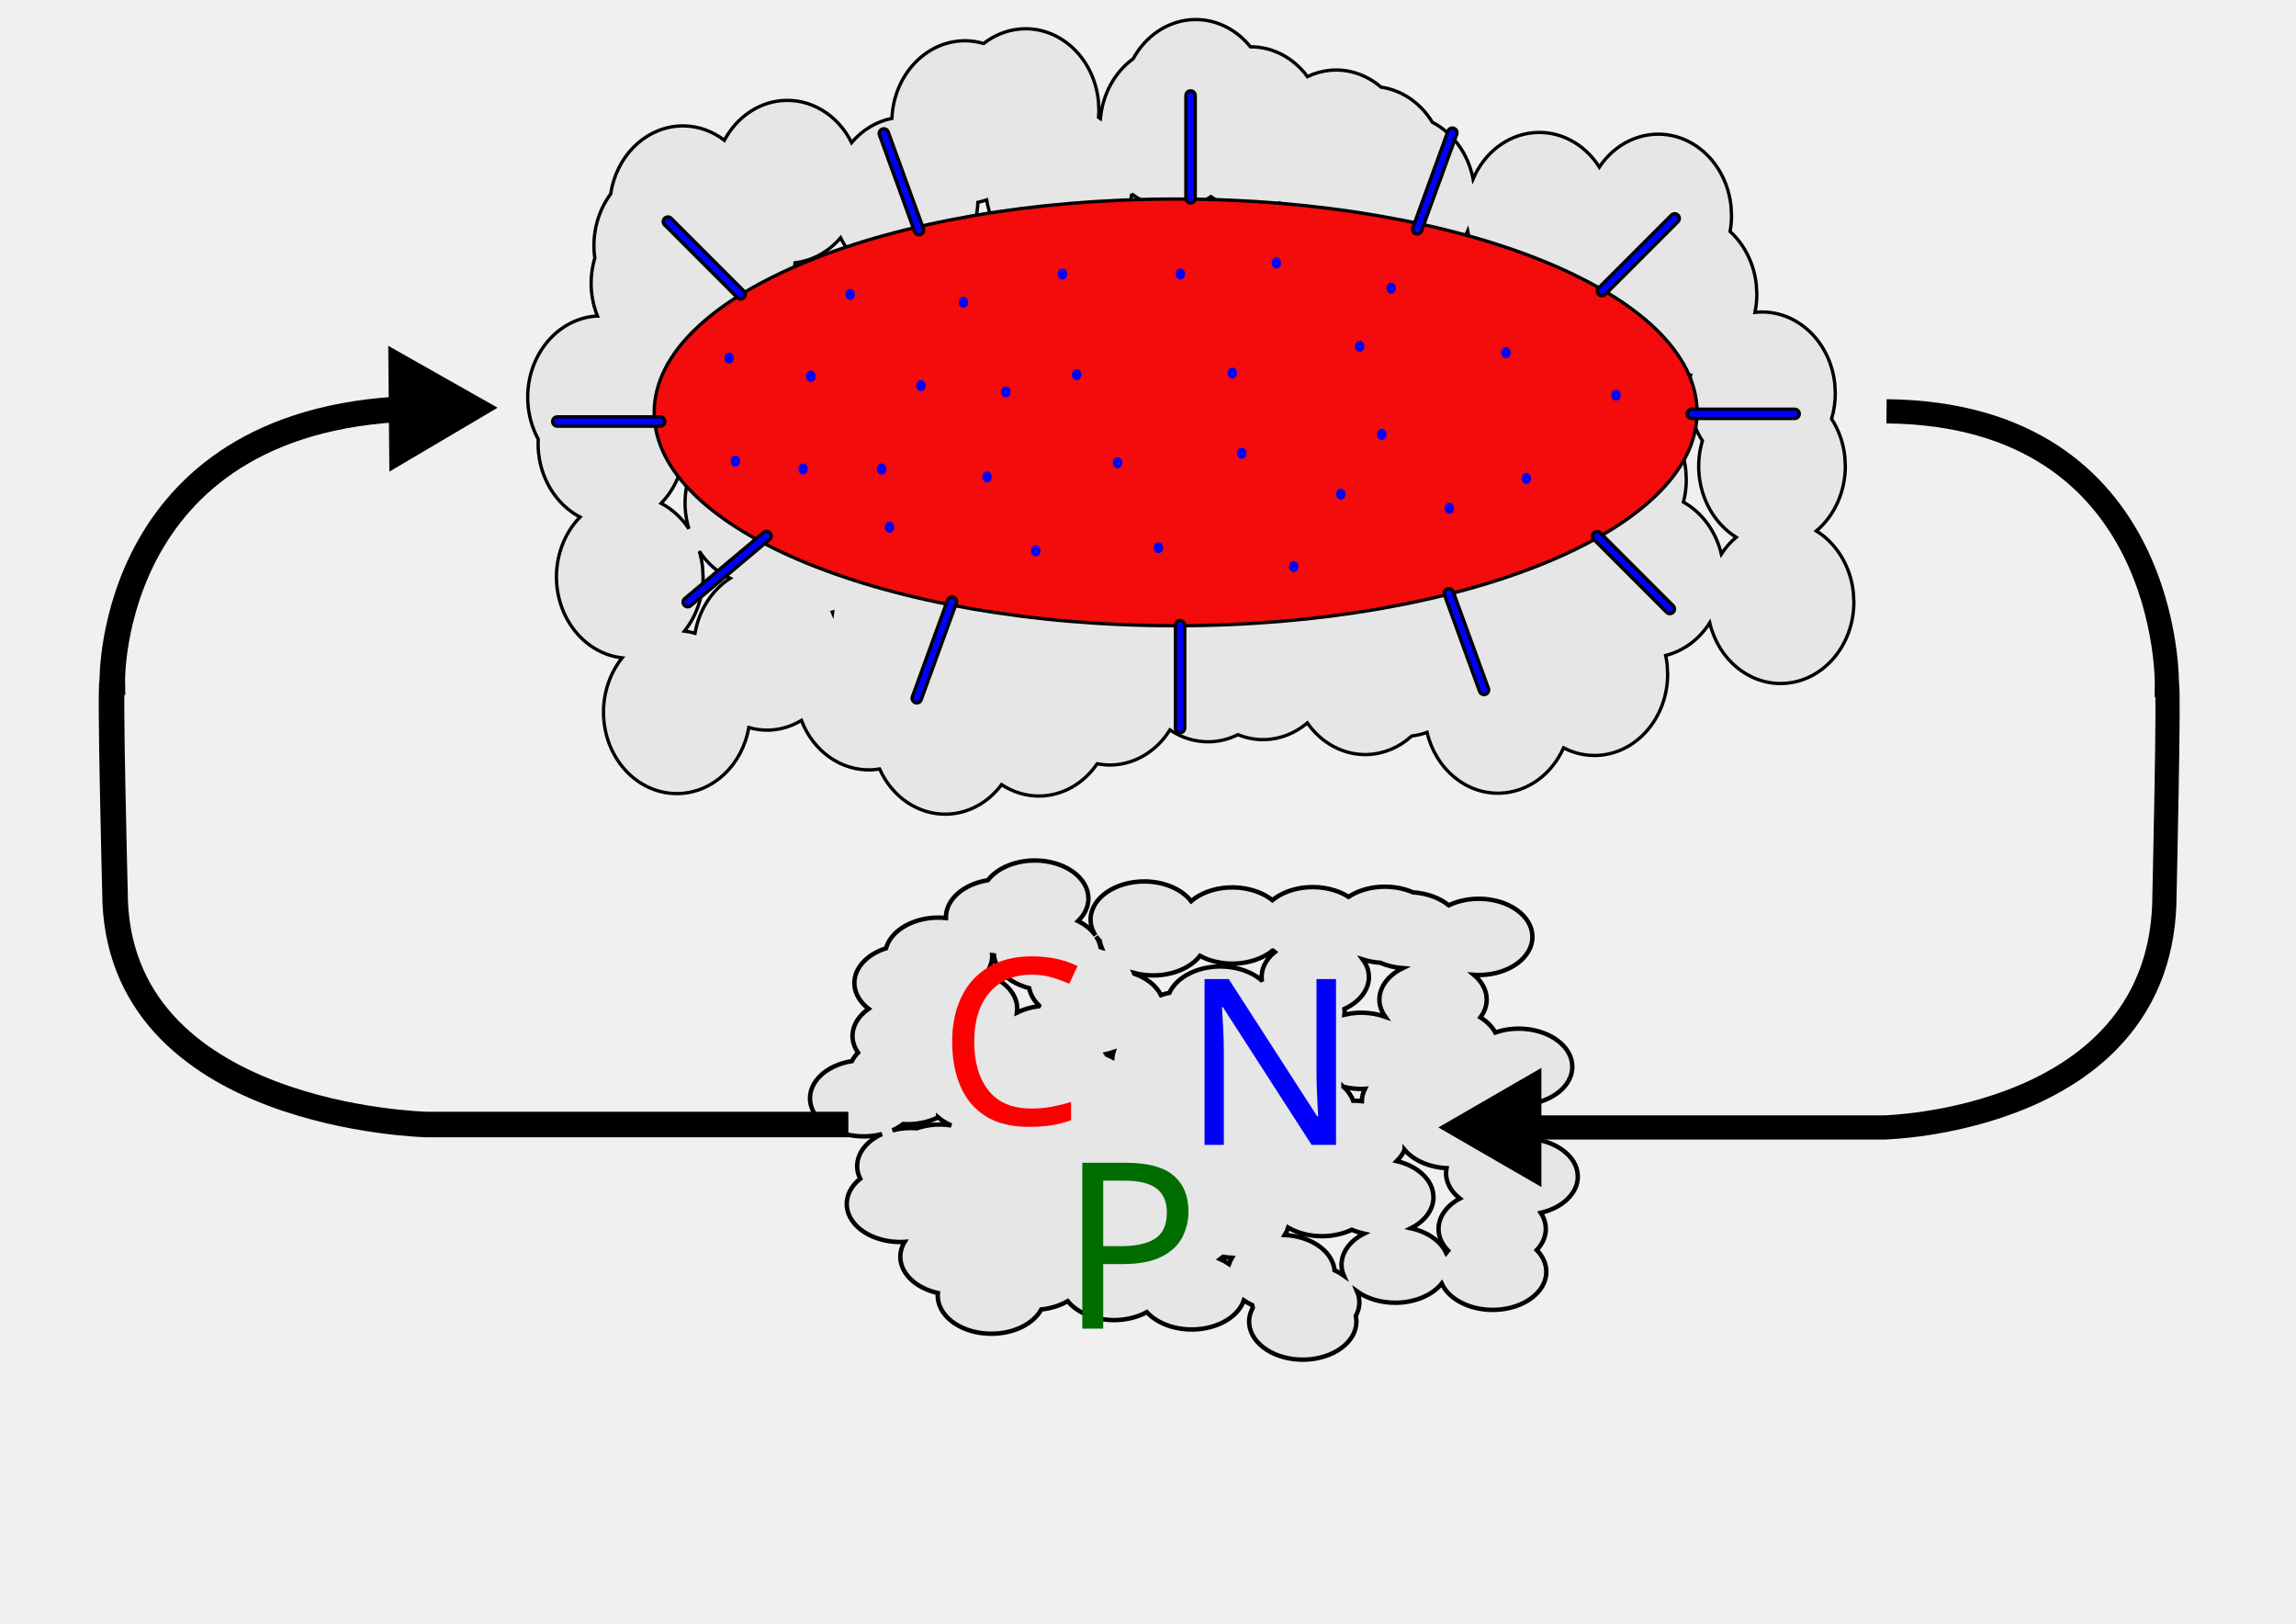
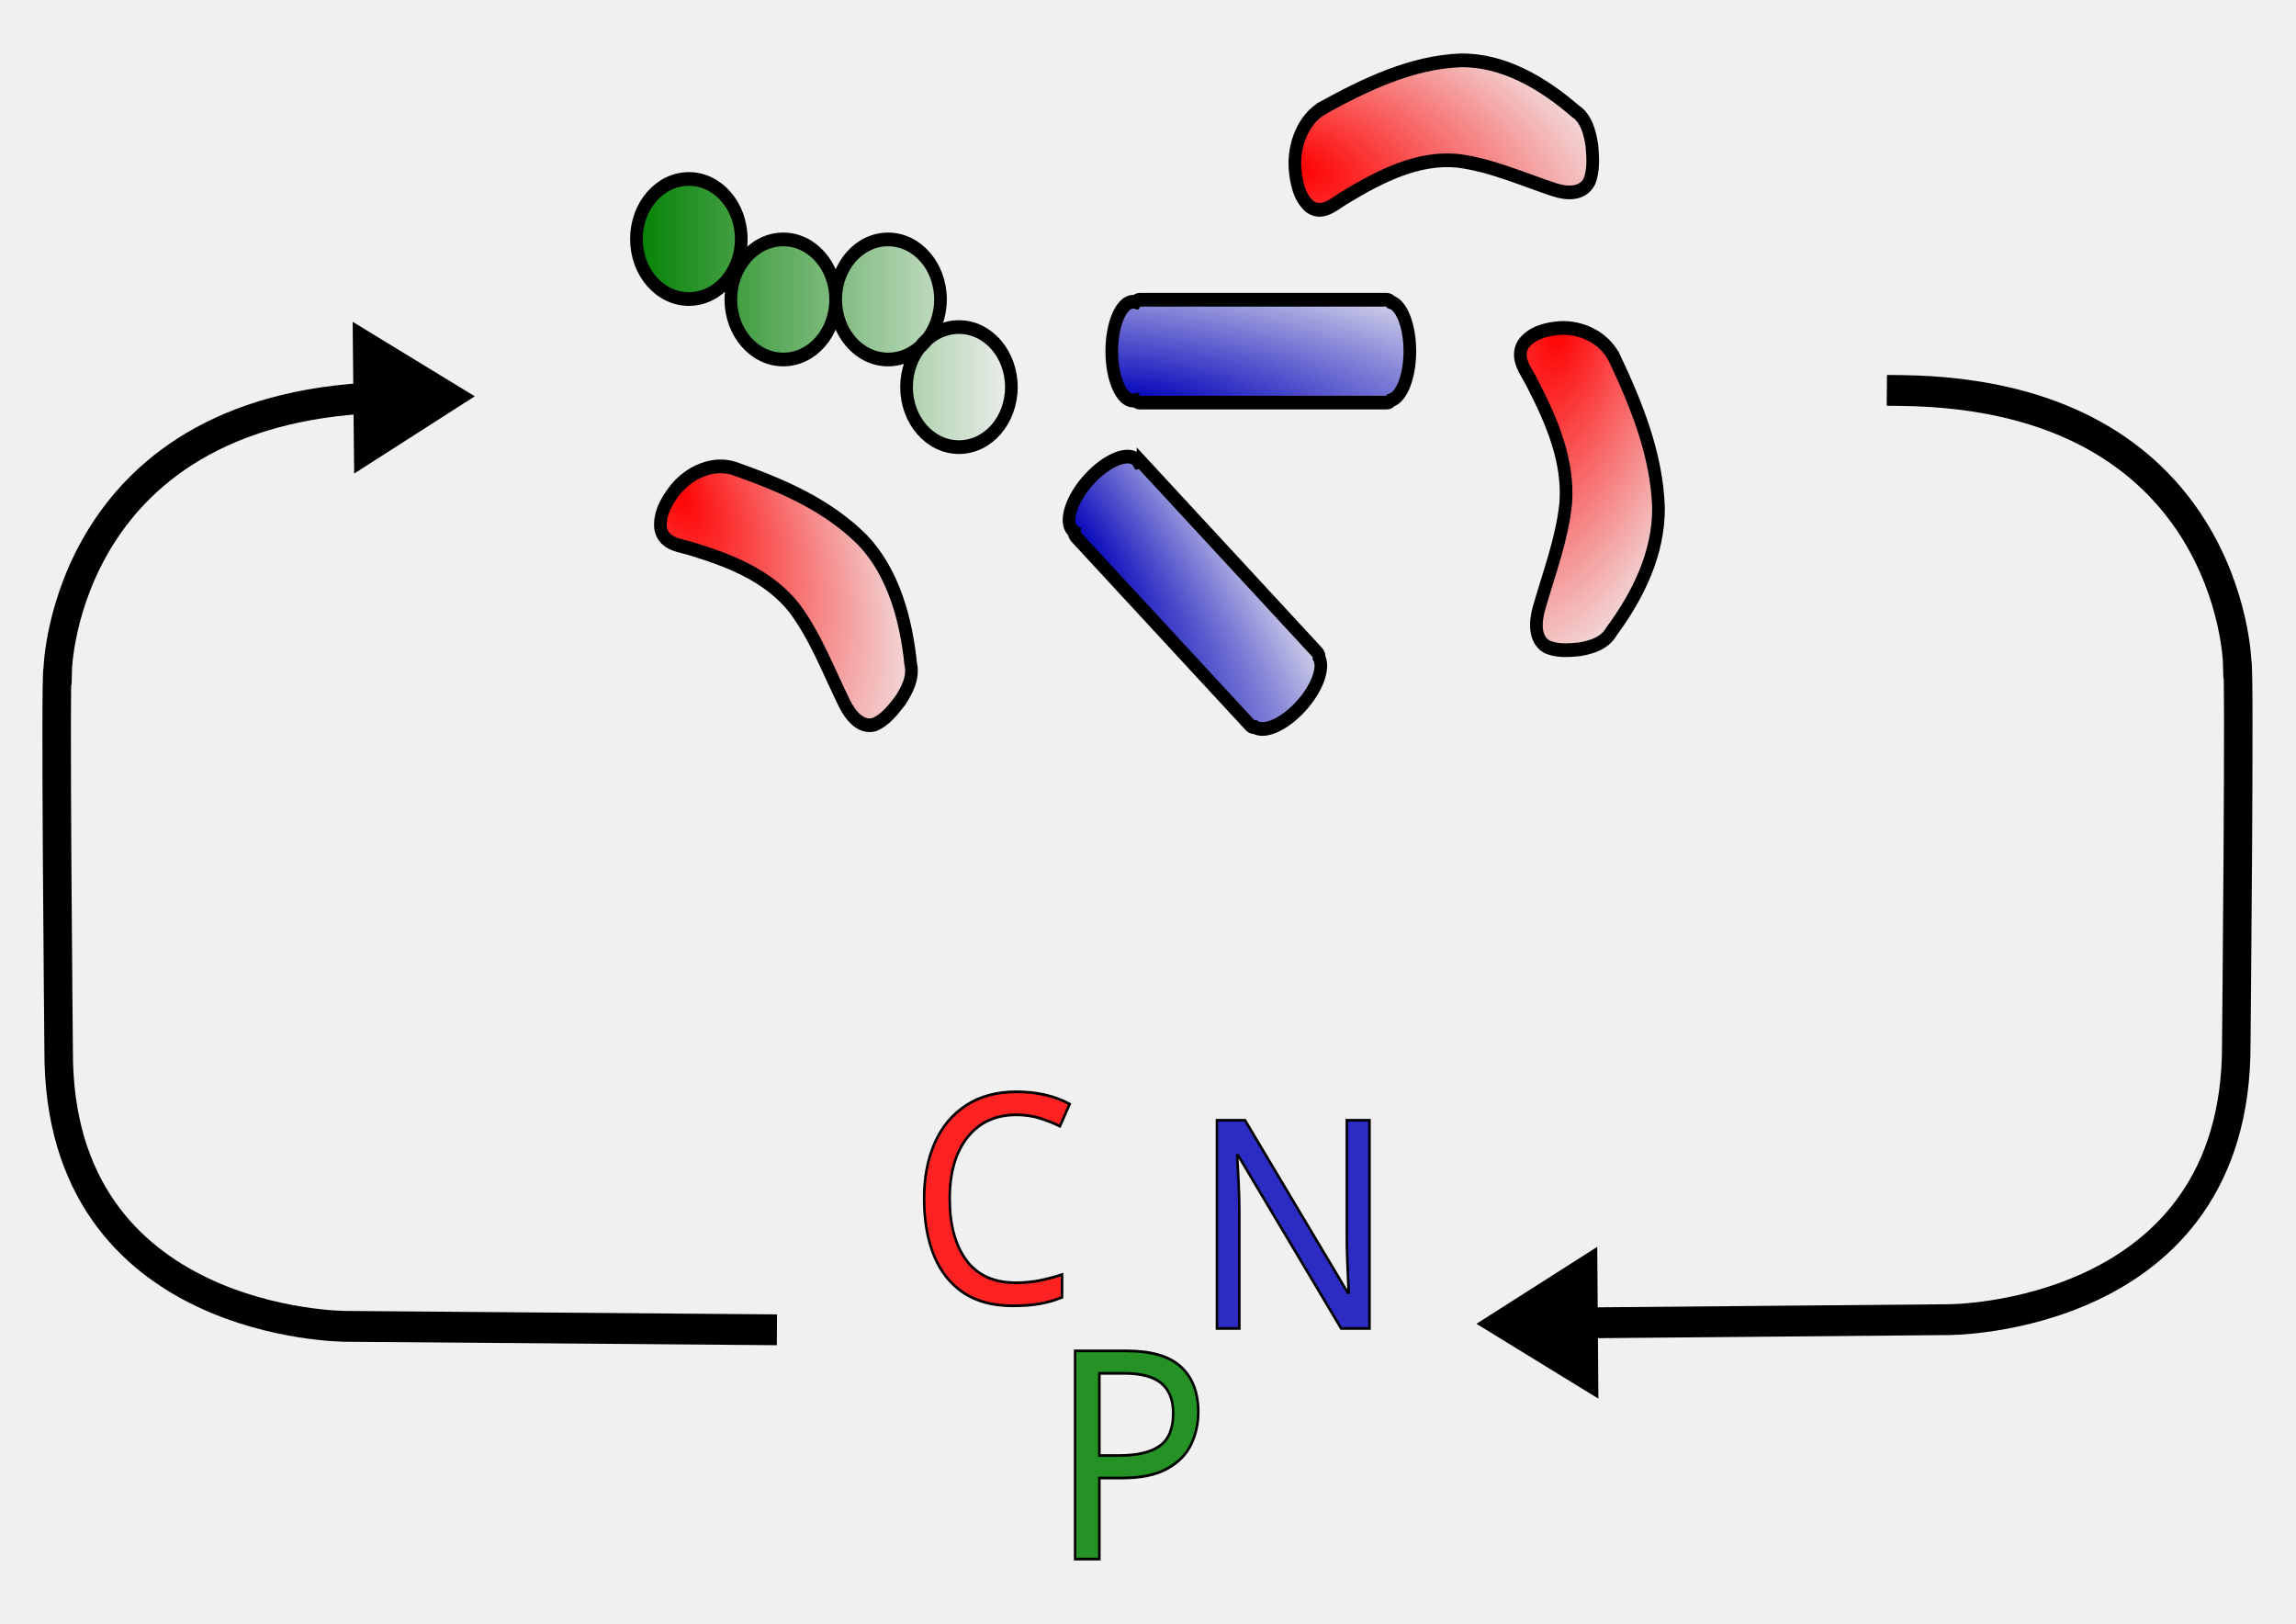
- <svg xmlns="http://www.w3.org/2000/svg" xmlns:ns1="http://www.openswatchbook.org/uri/2009/osb" width="297mm" height="210mm" viewBox="0 0 1052.362 744.094" id="svg2" version="1.1">
+ <svg xmlns="http://www.w3.org/2000/svg" xmlns:ns1="http://www.openswatchbook.org/uri/2009/osb" xmlns:xlink="http://www.w3.org/1999/xlink" width="297mm" height="210mm" viewBox="0 0 1052.362 744.094" id="svg2" version="1.1">
  <defs id="defs4">
+     <marker orient="auto" refY="0.0" refX="0.0" id="TriangleOutL" style="overflow:visible">
+       <path id="path6125" d="M 5.77,0.0 L -2.88,5.0 L -2.88,-5.0 L 5.77,0.0 z " style="fill-rule:evenodd;stroke:#000000;stroke-width:1pt;stroke-opacity:1;fill:#000000;fill-opacity:1" transform="scale(0.8)" />
+     </marker>
+     <linearGradient id="linearGradient4361">
+       <stop style="stop-color:#ff0000;stop-opacity:1;" offset="0" id="stop4363" />
+       <stop style="stop-color:#ff0000;stop-opacity:0;" offset="1" id="stop4365" />
+     </linearGradient>
+     <linearGradient id="linearGradient4318">
+       <stop style="stop-color:#008000;stop-opacity:1;" offset="0" id="stop4320" />
+       <stop style="stop-color:#008000;stop-opacity:0;" offset="1" id="stop4322" />
+     </linearGradient>
+     <linearGradient id="linearGradient4307">
+       <stop style="stop-color:#0000ba;stop-opacity:1;" offset="0" id="stop4295" />
+       <stop style="stop-color:#0000ba;stop-opacity:0;" offset="1" id="stop4297" />
+     </linearGradient>
    <marker orient="auto" refY="0" refX="0" id="TriangleOutM" style="overflow:visible">
      <path id="path6071" d="m 5.77,0 -8.65,5 0,-10 8.65,5 z" style="fill:#000000;fill-opacity:1;fill-rule:evenodd;stroke:#000000;stroke-width:1pt;stroke-opacity:1" transform="scale(0.4,0.4)" />
    </marker>
    <marker orient="auto" refY="0" refX="0" id="TriangleInM" style="overflow:visible">
      <path id="path6062" d="m 5.77,0 -8.65,5 0,-10 8.65,5 z" style="fill:#000000;fill-opacity:1;fill-rule:evenodd;stroke:#000000;stroke-width:1pt;stroke-opacity:1" transform="scale(-0.4,-0.4)" />
    </marker>
    <linearGradient id="linearGradient5678" ns1:paint="solid">
      <stop style="stop-color:#6562c0;stop-opacity:1;" offset="0" id="stop5680" />
    </linearGradient>
+     <radialGradient xlink:href="#linearGradient4307" id="radialGradient4299" cx="555.174" cy="221.989" fx="555.174" fy="221.989" r="61.377" gradientTransform="matrix(3.845761,0.4746903,-0.1254512,1.016359,-1552.043,-302.5526)" gradientUnits="userSpaceOnUse" />
+     <linearGradient xlink:href="#linearGradient4318" id="linearGradient4324" x1="276.865" y1="445.925" x2="429.979" y2="445.925" gradientUnits="userSpaceOnUse" gradientTransform="translate(76.92308,16.23932)" />
+     <radialGradient xlink:href="#linearGradient4361" id="radialGradient4367" cx="629.543" cy="595.748" fx="629.543" fy="595.748" r="61.352" gradientTransform="matrix(-0.5922271,2.373619,-1.249115,-0.3116591,1837.711,-840.9695)" gradientUnits="userSpaceOnUse" />
+     <radialGradient xlink:href="#linearGradient4361" id="radialGradient4367-1" cx="629.543" cy="595.748" fx="629.543" fy="595.748" r="61.352" gradientTransform="matrix(1.259634,2.09717,-1.103634,0.6628814,236.1359,-1188.478)" gradientUnits="userSpaceOnUse" />
+     <radialGradient xlink:href="#linearGradient4361" id="radialGradient4367-2" cx="629.543" cy="595.748" fx="629.543" fy="595.748" r="61.352" gradientTransform="matrix(2.373619,0.5922271,-0.3116591,1.249115,-692.1849,-707.7802)" gradientUnits="userSpaceOnUse" />
+     <radialGradient xlink:href="#linearGradient4307" id="radialGradient4299-3" cx="555.174" cy="221.989" fx="555.174" fy="221.989" r="61.377" gradientTransform="matrix(2.383707,3.055021,-0.8073817,0.6299669,-614.2775,-1292.083)" gradientUnits="userSpaceOnUse" />
+     <marker orient="auto" refY="0" refX="0" id="TriangleInM-4" style="overflow:visible">
+       <path id="path6062-1" d="m 5.77,0 -8.65,5 0,-10 8.65,5 z" style="fill:#000000;fill-opacity:1;fill-rule:evenodd;stroke:#000000;stroke-width:1pt;stroke-opacity:1" transform="scale(-0.4,-0.4)" />
+     </marker>
  </defs>
  <g id="layer1" transform="translate(0,-308.2677)">
    <rect style="opacity:0;fill:#ffffff;fill-opacity:1;fill-rule:nonzero;stroke:#000000;stroke-width:1;stroke-linecap:round;stroke-linejoin:miter;stroke-miterlimit:4;stroke-dasharray:none;stroke-opacity:1" id="rect5081" width="716.739" height="631.918" x="11.309" y="14.716" ry="1.408" />
-     <path style="fill:#e6e6e6;fill-opacity:1;fill-rule:nonzero;stroke:#000000;stroke-width:2.031;stroke-linecap:round;stroke-linejoin:miter;stroke-miterlimit:4;stroke-dasharray:none;stroke-opacity:1" d="m 474.588,702.597 a 24.591,17.472 0 0 0 -2.455,0.069 24.591,17.472 0 0 0 -19.36,8.981 24.591,17.472 0 0 0 -19.223,17.301 24.591,17.472 0 0 0 -5.518,-0.113 24.591,17.472 0 0 0 -21.935,14.006 24.591,17.472 0 0 0 -14.458,16.934 24.591,17.472 0 0 0 6.482,10.8 24.591,17.472 0 0 0 -7.333,13.482 24.591,17.472 0 0 0 2.466,6.622 24.591,17.472 0 0 0 -2.79,3.863 24.591,17.472 0 0 0 -19.168,18.047 24.591,17.472 0 0 0 25.268,16.442 24.591,17.472 0 0 0 7.684,-1.061 24.591,17.472 0 0 0 -11.332,15.732 24.591,17.472 0 0 0 1.358,4.727 24.591,17.472 0 0 0 -6.142,12.575 24.591,17.472 0 0 0 25.268,16.442 24.591,17.472 0 0 0 1.229,-0.073 24.591,17.472 0 0 0 -1.932,7.828 24.591,17.472 0 0 0 17.186,15.627 24.591,17.472 0 0 0 -0.043,2.202 24.591,17.472 0 0 0 25.268,16.442 24.591,17.472 0 0 0 22.169,-11.127 24.591,17.472 0 0 0 12.097,-3.811 24.591,17.472 0 0 0 21.955,8.687 24.591,17.472 0 0 0 14.302,-3.654 24.591,17.472 0 0 0 21.326,7.961 24.591,17.472 0 0 0 23.145,-13.345 24.591,17.472 0 0 0 3.856,2.182 24.591,17.472 0 0 0 0.23,1.295 24.591,17.472 0 0 0 -1.623,7.255 24.591,17.472 0 0 0 25.268,16.442 24.591,17.472 0 0 0 23.871,-17.466 l -0.168,-2.041 a 24.591,17.472 0 0 0 -0.125,-0.52 24.591,17.472 0 0 0 1.659,-6.247 l -0.168,-2.041 a 24.591,17.472 0 0 0 -0.882,-2.944 24.591,17.472 0 0 0 18.173,5.178 24.591,17.472 0 0 0 20.612,-8.796 24.591,17.472 0 0 0 24.074,12.066 24.591,17.472 0 0 0 23.871,-17.466 l -0.168,-2.041 a 24.591,17.472 0 0 0 -4.218,-7.904 24.591,17.472 0 0 0 4.16,-9.707 l -0.168,-2.041 a 24.591,17.472 0 0 0 -2.15,-5.323 24.591,17.472 0 0 0 16.979,-16.591 l -0.168,-2.041 a 24.591,17.472 0 0 0 -25.248,-15.402 24.591,17.472 0 0 0 -8.585,-1.585 24.591,17.472 0 0 0 0.234,-2.266 l -0.168,-2.041 a 24.591,17.472 0 0 0 -4.839,-8.513 24.591,17.472 0 0 0 2.053,-2.412 24.591,17.472 0 0 0 10.333,1.387 24.591,17.472 0 0 0 23.871,-17.462 l -0.168,-2.041 a 24.591,17.472 0 0 0 -24.124,-15.43 24.591,17.472 0 0 0 -2.455,0.065 24.591,17.472 0 0 0 -8.546,1.698 24.591,17.472 0 0 0 -6.837,-6.912 24.591,17.472 0 0 0 2.888,-8.171 l -0.168,-2.045 a 24.591,17.472 0 0 0 -5.74,-9.304 24.591,17.472 0 0 0 2.997,0.081 24.591,17.472 0 0 0 23.871,-17.462 l -0.168,-2.041 a 24.591,17.472 0 0 0 -26.579,-15.365 24.591,17.472 0 0 0 -11.598,2.936 24.591,17.472 0 0 0 -16.413,-5.94 24.591,17.472 0 0 0 -15.001,-2.533 24.591,17.472 0 0 0 -14.525,4.581 24.591,17.472 0 0 0 -18.552,-4.4 24.591,17.472 0 0 0 -16.367,5.932 24.591,17.472 0 0 0 -20.511,-5.791 24.591,17.472 0 0 0 -16.718,6.239 24.591,17.472 0 0 0 -21.209,-9.026 24.591,17.472 0 0 0 -2.459,0.065 24.591,17.472 0 0 0 -22.392,18.426 24.591,17.472 0 0 0 2.205,6.235 24.591,17.472 0 0 0 -7.98,-6.582 24.591,17.472 0 0 0 4.761,-10.288 l -0.168,-2.041 a 24.591,17.472 0 0 0 -24.124,-15.43 z m 27.816,34.828 a 24.591,17.472 0 0 0 1.682,2.016 24.591,17.472 0 0 0 0.816,3.049 24.591,17.472 0 0 0 -0.472,-0.137 24.591,17.472 0 0 0 -2.025,-4.928 z m 80.955,6.441 a 24.591,17.472 0 0 0 0.913,0.698 24.591,17.472 0 0 0 -5.975,12.441 24.591,17.472 0 0 0 0.031,0.29 24.591,17.472 0 0 0 -0.211,0.097 24.591,17.472 0 0 0 -20.913,-6.15 24.591,17.472 0 0 0 -21.202,11.998 24.591,17.472 0 0 0 -3.863,1.057 24.591,17.472 0 0 0 -12.273,-9.832 24.591,17.472 0 0 0 -0.156,-0.359 24.591,17.472 0 0 0 9.576,1.166 24.591,17.472 0 0 0 20.722,-8.949 24.591,17.472 0 0 0 15.539,3.545 24.591,17.472 0 0 0 17.81,-6.001 z m -128.602,2.105 a 24.591,17.472 0 0 0 0.8,0.085 24.591,17.472 0 0 0 16.164,15.051 24.591,17.472 0 0 0 4.542,7.969 24.591,17.472 0 0 0 -0.133,0.311 24.591,17.472 0 0 0 -9.99,2.912 24.591,17.472 0 0 0 0.121,-1.678 l -0.168,-2.041 a 24.591,17.472 0 0 0 -14.384,-13.889 24.591,17.472 0 0 0 3.071,-8.449 l -0.023,-0.27 z m 169.897,2.004 a 24.591,17.472 0 0 0 7.945,1.48 24.591,17.472 0 0 0 10.318,2.5 24.591,17.472 0 0 0 -10.63,15.414 24.591,17.472 0 0 0 2.615,6.836 24.591,17.472 0 0 0 -10.689,-1.847 24.591,17.472 0 0 0 -2.458,0.069 24.591,17.472 0 0 0 -5.526,0.831 24.591,17.472 0 0 0 0.094,-1.343 l -0.105,-1.295 a 24.591,17.472 0 0 0 11.219,-14.635 l -0.168,-2.045 a 24.591,17.472 0 0 0 -2.615,-5.965 z m -114.308,42.39 a 24.591,17.472 0 0 0 -0.511,2.456 24.591,17.472 0 0 0 -2.513,-1.17 24.591,17.472 0 0 0 -0.25,-0.359 24.591,17.472 0 0 0 3.274,-0.928 z m 105.438,15.934 a 24.591,17.472 0 0 0 8.847,0.996 24.591,17.472 0 0 0 0.995,-0.057 24.591,17.472 0 0 0 -1.436,5.658 24.591,17.472 0 0 0 -3.973,-0.226 24.591,17.472 0 0 0 -4.433,-6.372 z m -185.799,14.022 a 24.591,17.472 0 0 0 6.029,3.694 24.591,17.472 0 0 0 -4.917,-0.423 24.591,17.472 0 0 0 -2.458,0.069 24.591,17.472 0 0 0 -8.417,1.658 24.591,17.472 0 0 0 -0.008,0 24.591,17.472 0 0 0 -4.901,-0.044 24.591,17.472 0 0 0 -6.252,1.004 24.591,17.472 0 0 0 4.894,-2.888 24.591,17.472 0 0 0 2.739,0.061 24.591,17.472 0 0 0 13.291,-3.13 z m 213.803,14.869 a 24.591,17.472 0 0 0 19.215,8.413 24.591,17.472 0 0 0 -0.191,3.267 24.591,17.472 0 0 0 6.287,10.651 24.591,17.472 0 0 0 -9.713,14.934 24.591,17.472 0 0 0 4.339,8.925 24.591,17.472 0 0 0 -0.89,1.053 24.591,17.472 0 0 0 -16.152,-11.288 24.591,17.472 0 0 0 10.341,-14.216 l -0.168,-2.041 a 24.591,17.472 0 0 0 -16.667,-14.526 24.591,17.472 0 0 0 3.598,-5.17 z m -53.361,35.651 a 24.591,17.472 0 0 0 16.249,3.932 24.591,17.472 0 0 0 12.929,-2.956 24.591,17.472 0 0 0 5.596,1.791 24.591,17.472 0 0 0 -10.275,15.228 24.591,17.472 0 0 0 1.011,3.964 24.591,17.472 0 0 0 -4.285,-2.448 l -0.062,-0.746 a 24.591,17.472 0 0 0 -22.688,-15.373 24.591,17.472 0 0 0 1.526,-3.392 z m -29.759,13.381 a 24.591,17.472 0 0 0 3.98,0.456 24.591,17.472 0 0 0 -1.331,2.847 24.591,17.472 0 0 0 -4.035,-2.246 24.591,17.472 0 0 0 1.385,-1.057 z" id="path4391" />
-     <path style="fill:#e6e6e6;fill-opacity:1;fill-rule:nonzero;stroke:#000000;stroke-width:1.521;stroke-linecap:round;stroke-linejoin:miter;stroke-miterlimit:4;stroke-dasharray:none;stroke-opacity:1" d="m 548.479,317.224 a 33.609,37.343 0 0 0 -3.357,0.14 33.609,37.343 0 0 0 -25.73,17.814 33.609,37.343 0 0 0 -15.033,27.438 33.609,37.343 0 0 0 -0.829,-0.57 33.609,37.343 0 0 0 0.146,-3.253 l -0.229,-4.361 a 33.609,37.343 0 0 0 -36.326,-32.838 33.609,37.343 0 0 0 -16.284,6.609 33.609,37.343 0 0 0 -8.086,-1.265 33.609,37.343 0 0 0 -3.357,0.14 33.609,37.343 0 0 0 -30.587,35.441 33.609,37.343 0 0 0 -18.488,11.104 33.609,37.343 0 0 0 -32.357,-19.219 33.609,37.343 0 0 0 -25.944,18.144 33.609,37.343 0 0 0 -18.58,-6.585 33.609,37.343 0 0 0 -3.357,0.14 33.609,37.343 0 0 0 -30.177,31.038 33.609,37.343 0 0 0 -7.634,25.888 33.609,37.343 0 0 0 0.371,3.475 33.609,37.343 0 0 0 -1.646,13.718 33.609,37.343 0 0 0 2.843,12.883 33.609,37.343 0 0 0 -1.304,0.054 33.609,37.343 0 0 0 -30.605,39.385 33.609,37.343 0 0 0 4.774,17.015 33.609,37.343 0 0 0 -0.024,4.144 33.609,37.343 0 0 0 19.168,31.52 33.609,37.343 0 0 0 -10.75,29.583 33.609,37.343 0 0 0 30.067,34.939 33.609,37.343 0 0 0 -8.496,27.043 33.609,37.343 0 0 0 34.535,35.144 33.609,37.343 0 0 0 32.004,-30.254 33.609,37.343 0 0 0 9.277,1.185 33.609,37.343 0 0 0 14.852,-4.438 33.609,37.343 0 0 0 31.879,22.647 33.609,37.343 0 0 0 3.942,-0.416 33.609,37.343 0 0 0 31.044,20.722 33.609,37.343 0 0 0 24.869,-13.536 33.609,37.343 0 0 0 18.06,5.216 33.609,37.343 0 0 0 25.763,-14.793 33.609,37.343 0 0 0 6.725,0.579 33.609,37.343 0 0 0 26.612,-16.085 33.609,37.343 0 0 0 18.414,5.439 33.609,37.343 0 0 0 12.752,-3.259 33.609,37.343 0 0 0 12.485,2.269 33.609,37.343 0 0 0 19.335,-7.634 33.609,37.343 0 0 0 27.515,14.478 33.609,37.343 0 0 0 20.333,-8.49 33.609,37.343 0 0 0 7.025,-1.684 33.609,37.343 0 0 0 33.456,27.89 33.609,37.343 0 0 0 29.108,-20.79 33.609,37.343 0 0 0 15.087,3.493 33.609,37.343 0 0 0 32.625,-37.327 l -0.229,-4.364 a 33.609,37.343 0 0 0 -0.689,-4.135 33.609,37.343 0 0 0 20.205,-14.965 33.609,37.343 0 0 0 33.435,27.804 33.609,37.343 0 0 0 32.628,-37.327 l -0.232,-4.361 a 33.609,37.343 0 0 0 -16.949,-28.213 33.609,37.343 0 0 0 13.266,-29.684 l -0.232,-4.364 a 33.609,37.343 0 0 0 -6.069,-17.324 33.609,37.343 0 0 0 1.702,-11.623 l -0.229,-4.361 a 33.609,37.343 0 0 0 -36.326,-32.838 33.609,37.343 0 0 0 -0.264,0.033 33.609,37.343 0 0 0 0.858,-8.276 l -0.229,-4.361 a 33.609,37.343 0 0 0 -12.024,-24.432 33.609,37.343 0 0 0 0.648,-7.251 l -0.229,-4.361 a 33.609,37.343 0 0 0 -36.326,-32.838 33.609,37.343 0 0 0 -24.031,14.938 33.609,37.343 0 0 0 -30.447,-15.746 33.609,37.343 0 0 0 -27.411,21.185 33.609,37.343 0 0 0 -18.669,-25.98 33.609,37.343 0 0 0 -23.529,-16.1 33.609,37.343 0 0 0 -23.493,-7.702 33.609,37.343 0 0 0 -10.233,2.875 33.609,37.343 0 0 0 -26.137,-13.658 33.609,37.343 0 0 0 -24.652,-12.488 z m -29.794,79.879 a 33.609,37.343 0 0 0 20.051,6.624 33.609,37.343 0 0 0 16.308,-5.359 33.609,37.343 0 0 0 19.249,5.988 33.609,37.343 0 0 0 12.215,-3.027 33.609,37.343 0 0 0 21.711,13.361 33.609,37.343 0 0 0 6.268,4.289 33.609,37.343 0 0 0 28.843,16.462 33.609,37.343 0 0 0 29.378,-21.322 33.609,37.343 0 0 0 33.831,29.497 33.609,37.343 0 0 0 3.309,-0.336 33.609,37.343 0 0 0 -0.532,9.101 33.609,37.343 0 0 0 0.74,5.792 33.609,37.343 0 0 0 -26,38.524 33.609,37.343 0 0 0 21.669,32.729 33.609,37.343 0 0 0 0.03,0.882 33.609,37.343 0 0 0 16.557,29.981 33.609,37.343 0 0 0 -11.303,-2.43 33.609,37.343 0 0 0 -3.357,0.142 33.609,37.343 0 0 0 -15.916,6.312 33.609,37.343 0 0 0 -31.205,-24.777 33.609,37.343 0 0 0 -3.357,0.142 33.609,37.343 0 0 0 -30.622,36.664 33.609,37.343 0 0 0 -4.233,3.235 33.609,37.343 0 0 0 -16.911,7.453 33.609,37.343 0 0 0 -11.169,-10.293 33.609,37.343 0 0 0 -29.256,-19.872 33.609,37.343 0 0 0 -3.357,0.143 33.609,37.343 0 0 0 -28.608,24.471 33.609,37.343 0 0 0 -6.939,8.124 33.609,37.343 0 0 0 -6.796,-3.472 33.609,37.343 0 0 0 -31.826,-26.93 33.609,37.343 0 0 0 -3.357,0.14 33.609,37.343 0 0 0 -8.68,2.207 33.609,37.343 0 0 0 -10.596,-0.861 33.609,37.343 0 0 0 -21.794,11.929 33.609,37.343 0 0 0 -27.655,-16.878 33.609,37.343 0 0 0 -3.36,0.142 33.609,37.343 0 0 0 -4.56,0.847 33.609,37.343 0 0 0 0.247,-4.328 l -0.229,-4.364 a 33.609,37.343 0 0 0 -33.991,-32.933 33.609,37.343 0 0 0 -25.472,-13.578 33.609,37.343 0 0 0 -3.36,0.143 33.609,37.343 0 0 0 -30.602,39.382 33.609,37.343 0 0 0 1.69,9.526 33.609,37.343 0 0 0 -12.708,-11.668 33.609,37.343 0 0 0 10.807,-27.397 l -0.232,-4.361 a 33.609,37.343 0 0 0 -4.604,-14.864 33.609,37.343 0 0 0 0.086,-1.934 l -0.229,-4.361 a 33.609,37.343 0 0 0 -2.667,-10.691 33.609,37.343 0 0 0 22.959,-11.912 33.609,37.343 0 0 0 2.73,0.062 33.609,37.343 0 0 0 32.509,-34.751 33.609,37.343 0 0 0 20.891,-11.454 33.609,37.343 0 0 0 30.379,19.32 33.609,37.343 0 0 0 32.547,-35.571 33.609,37.343 0 0 0 4.028,-1.117 33.609,37.343 0 0 0 34.038,30.759 33.609,37.343 0 0 0 32.411,-33.536 z m 245.018,82.288 a 33.609,37.343 0 0 0 8.914,1.078 33.609,37.343 0 0 0 2.237,-0.199 33.609,37.343 0 0 0 -0.811,10.501 33.609,37.343 0 0 0 6.241,19.507 33.609,37.343 0 0 0 -1.643,13.801 33.609,37.343 0 0 0 17.122,30.388 33.609,37.343 0 0 0 -6.793,7.688 33.609,37.343 0 0 0 -17.374,-23.79 33.609,37.343 0 0 0 1.316,-10.239 l -0.229,-4.361 a 33.609,37.343 0 0 0 -21.542,-30.578 l -0.16,-3.033 a 33.609,37.343 0 0 0 -0.55,-3.618 33.609,37.343 0 0 0 13.272,-7.144 z m -443.192,81.48 a 33.609,37.343 0 0 0 14.125,12.411 33.609,37.343 0 0 0 -16.082,25.187 33.609,37.343 0 0 0 -4.848,-0.995 33.609,37.343 0 0 0 8.552,-24.857 l -0.229,-4.361 a 33.609,37.343 0 0 0 -1.518,-7.385 z m 61.111,27.878 a 33.609,37.343 0 0 0 -0.035,0.288 33.609,37.343 0 0 0 -0.11,-0.253 33.609,37.343 0 0 0 0.146,-0.035 z" id="path4668" />
-     <ellipse style="fill:#f40b0b;fill-opacity:1;fill-rule:evenodd;stroke:#000000;stroke-width:1.521px;stroke-linecap:butt;stroke-linejoin:miter;stroke-opacity:1" id="path3336" cx="538.847" cy="497.249" rx="238.995" ry="97.771" />
-     <rect style="fill:#0000ff;fill-rule:evenodd;stroke:#000000;stroke-width:1.521px;stroke-linecap:butt;stroke-linejoin:miter;stroke-opacity:1" id="rect3343" width="4.284" height="51.41" x="543.546" y="349.882" ry="2.142" />
-     <rect style="fill:#0000ff;fill-rule:evenodd;stroke:#000000;stroke-width:1.521px;stroke-linecap:butt;stroke-linejoin:miter;stroke-opacity:1" id="rect3343-1" width="4.284" height="51.41" x="749.621" y="117.001" ry="2.142" transform="matrix(0.9396926,0.3420201,-0.3420201,0.9396926,0,0)" />
-     <rect style="fill:#0000ff;fill-rule:evenodd;stroke:#000000;stroke-width:1.521px;stroke-linecap:butt;stroke-linejoin:miter;stroke-opacity:1" id="rect3343-9" width="4.284" height="51.41" x="-75.466" y="504.111" ry="2.142" transform="matrix(0.7071068,-0.7071068,0.7071068,0.7071068,0,0)" />
-     <rect style="fill:#0000ff;fill-rule:evenodd;stroke:#000000;stroke-width:1.521px;stroke-linecap:butt;stroke-linejoin:miter;stroke-opacity:1" id="rect3343-91" width="4.284" height="51.41" x="252.177" y="483.564" ry="2.142" transform="matrix(0.9396926,-0.3420201,0.3420201,0.9396926,0,0)" />
-     <rect style="fill:#0000ff;fill-rule:evenodd;stroke:#000000;stroke-width:1.521px;stroke-linecap:butt;stroke-linejoin:miter;stroke-opacity:1" id="rect3343-0" width="4.284" height="51.41" x="-652.287" y="-136.186" ry="2.142" transform="matrix(-0.6427876,-0.7660444,0.7660444,-0.6427876,0,0)" />
-     <rect style="fill:#0000ff;fill-rule:evenodd;stroke:#000000;stroke-width:1.521px;stroke-linecap:butt;stroke-linejoin:miter;stroke-opacity:1" id="rect3343-6" width="4.284" height="51.41" x="-611.88" y="-448.792" ry="2.142" transform="matrix(-0.9396926,-0.3420201,0.3420201,-0.9396926,0,0)" />
-     <rect style="fill:#0000ff;fill-rule:evenodd;stroke:#000000;stroke-width:1.521px;stroke-linecap:butt;stroke-linejoin:miter;stroke-opacity:1" id="rect3343-4" width="4.284" height="51.41" x="538.738" y="592.63" ry="2.142" />
-     <rect style="fill:#0000ff;fill-rule:evenodd;stroke:#000000;stroke-width:1.521px;stroke-linecap:butt;stroke-linejoin:miter;stroke-opacity:1" id="rect3343-01" width="4.284" height="51.41" x="495.775" y="-824.702" ry="2.142" transform="matrix(0,1,-1,0,0,0)" />
-     <rect style="fill:#0000ff;fill-rule:evenodd;stroke:#000000;stroke-width:1.521px;stroke-linecap:butt;stroke-linejoin:miter;stroke-opacity:1" id="rect3343-3" width="4.284" height="51.41" x="-128.03" y="-958.662" ry="2.142" transform="matrix(-0.7071068,0.7071068,-0.7071068,-0.7071068,0,0)" />
-     <rect style="fill:#0000ff;fill-rule:evenodd;stroke:#000000;stroke-width:1.521px;stroke-linecap:butt;stroke-linejoin:miter;stroke-opacity:1" id="rect3343-8" width="4.284" height="51.41" x="-427.742" y="-821.563" ry="2.142" transform="matrix(-0.9396926,0.3420201,-0.3420201,-0.9396926,0,0)" />
-     <rect style="fill:#0000ff;fill-rule:evenodd;stroke:#000000;stroke-width:1.521px;stroke-linecap:butt;stroke-linejoin:miter;stroke-opacity:1" id="rect3343-41" width="4.284" height="51.41" x="829.383" y="-256.142" ry="2.142" transform="matrix(0.7071068,0.7071068,-0.7071068,0.7071068,0,0)" />
-     <rect style="fill:#0000ff;fill-rule:evenodd;stroke:#000000;stroke-width:1.521px;stroke-linecap:butt;stroke-linejoin:miter;stroke-opacity:1" id="rect3343-08" width="4.284" height="51.41" x="-503.582" y="253.304" ry="2.142" transform="matrix(0,-1,1,0,0,0)" />
-     <circle style="fill:#0000fb;fill-opacity:0" id="path5696" cx="320.501" cy="521.919" transform="matrix(0.9848077,-0.1736482,0.1736482,0.9848077,0,0)" r="1.442" />
-     <ellipse style="fill:#0000fb;fill-opacity:0" id="path5698" cx="431.129" cy="469.869" rx="1.802" ry="2.162" />
-     <ellipse style="fill:#0000fb;fill-opacity:0" id="path5700" cx="459.24" cy="469.869" rx="5.406" ry="2.162" />
-     <ellipse style="fill:#0000ff;fill-opacity:1" id="path5702" ry="2.523" rx="2.162" cy="472.392" cx="334.182" />
-     <ellipse style="fill:#0000ff;fill-opacity:1" id="path5702-7" ry="2.523" rx="2.162" cy="480.681" cx="371.664" />
-     <ellipse style="fill:#0000ff;fill-opacity:1" id="path5702-1" ry="2.523" rx="2.162" cy="480.681" cx="371.664" />
-     <ellipse style="fill:#0000ff;fill-opacity:1" id="path5702-79" ry="2.523" rx="2.162" cy="485.006" cx="422.119" />
-     <ellipse style="fill:#0000ff;fill-opacity:1" id="path5702-4" ry="2.523" rx="2.162" cy="479.24" cx="564.837" />
-     <ellipse style="fill:#0000ff;fill-opacity:1" id="path5702-5" ry="2.523" rx="2.162" cy="507.35" cx="633.312" />
-     <ellipse style="fill:#0000ff;fill-opacity:1" id="path5702-8" ry="2.523" rx="2.162" cy="516" cx="569.161" />
-     <ellipse style="fill:#0000ff;fill-opacity:1" id="path5702-84" ry="2.523" rx="2.162" cy="520.325" cx="512.219" />
-     <ellipse style="fill:#0000ff;fill-opacity:1" id="path5702-86" ry="2.523" rx="2.162" cy="526.812" cx="452.393" />
-     <ellipse style="fill:#0000ff;fill-opacity:1" id="path5702-51" ry="2.523" rx="2.162" cy="523.208" cx="404.099" />
-     <ellipse style="fill:#0000ff;fill-opacity:1" id="path5702-22" ry="2.523" rx="2.162" cy="446.804" cx="441.581" />
-     <ellipse style="fill:#0000ff;fill-opacity:1" id="path5702-28" ry="2.523" rx="2.162" cy="433.829" cx="541.05" />
-     <ellipse style="fill:#0000ff;fill-opacity:1" id="path5702-70" ry="2.523" rx="2.162" cy="440.317" cx="637.637" />
-     <ellipse style="fill:#0000ff;fill-opacity:1" id="path5702-6" ry="2.523" rx="2.162" cy="469.869" cx="690.255" />
-     <ellipse style="fill:#0000ff;fill-opacity:1" id="path5702-3" ry="2.523" rx="2.162" cy="527.533" cx="699.625" />
-     <ellipse style="fill:#0000ff;fill-opacity:1" id="path5702-0" ry="2.523" rx="2.162" cy="534.741" cx="614.571" />
-     <ellipse style="fill:#0000ff;fill-opacity:1" id="path5702-23" ry="2.523" rx="2.162" cy="559.248" cx="530.959" />
-     <ellipse style="fill:#0000ff;fill-opacity:1" id="path5702-24" ry="2.523" rx="2.162" cy="560.689" cx="474.737" />
-     <ellipse style="fill:#0000ff;fill-opacity:1" id="path5702-50" ry="2.523" rx="2.162" cy="549.877" cx="407.703" />
-     <ellipse style="fill:#0000ff;fill-opacity:1" id="path5702-20" ry="2.523" rx="2.162" cy="519.604" cx="337.066" />
-     <ellipse style="fill:#0000ff;fill-opacity:1" id="path5702-283" ry="2.523" rx="2.162" cy="443.2" cx="389.684" />
-     <ellipse style="fill:#0000ff;fill-opacity:1" id="path5702-14" ry="2.523" rx="2.162" cy="487.889" cx="461.042" />
-     <ellipse style="fill:#0000ff;fill-opacity:1" id="path5702-9" ry="2.523" rx="2.162" cy="433.829" cx="486.991" />
-     <ellipse style="fill:#0000ff;fill-opacity:1" id="path5702-75" ry="2.523" rx="2.162" cy="428.784" cx="585.019" />
-     <ellipse style="fill:#0000ff;fill-opacity:1" id="path5702-90" ry="2.523" rx="2.162" cy="466.986" cx="623.221" />
-     <ellipse style="fill:#0000ff;fill-opacity:1" id="path5702-49" ry="2.523" rx="2.162" cy="567.897" cx="592.947" />
-     <ellipse style="fill:#0000ff;fill-opacity:1" id="path5702-68" ry="2.523" rx="2.162" cy="541.228" cx="664.306" />
-     <ellipse style="fill:#0000ff;fill-opacity:1" id="path5702-83" ry="2.523" rx="2.162" cy="489.331" cx="740.71" />
-     <ellipse style="fill:#0000ff;fill-opacity:1" id="path5702-58" ry="2.523" rx="2.162" cy="523.208" cx="368.06" />
-     <text xml:space="preserve" style="font-style:normal;font-variant:normal;font-weight:normal;font-stretch:normal;font-size:106.461px;line-height:125%;font-family:'Arial Rounded MT Bold';-inkscape-font-specification:'Arial Rounded MT Bold, Normal';text-align:start;letter-spacing:0px;word-spacing:0px;writing-mode:lr-tb;text-anchor:start;fill:#fb0000;fill-opacity:1;stroke:none;stroke-width:1px;stroke-linecap:butt;stroke-linejoin:miter;stroke-opacity:1" x="429.923" y="823.608" id="text5887">
-       <tspan id="tspan5889" x="429.923" y="823.608">C</tspan>
-     </text>
-     <text xml:space="preserve" style="font-style:normal;font-variant:normal;font-weight:normal;font-stretch:normal;font-size:106.461px;line-height:125%;font-family:'Arial Rounded MT Bold';-inkscape-font-specification:'Arial Rounded MT Bold, Normal';text-align:start;letter-spacing:0px;word-spacing:0px;writing-mode:lr-tb;text-anchor:start;fill:#0000fb;fill-opacity:1;stroke:none;stroke-width:1px;stroke-linecap:butt;stroke-linejoin:miter;stroke-opacity:1" x="541.774" y="832.947" id="text5891">
-       <tspan id="tspan5893" x="541.774" y="832.947">N</tspan>
-     </text>
-     <text xml:space="preserve" style="font-style:normal;font-variant:normal;font-weight:normal;font-stretch:normal;font-size:106.461px;line-height:125%;font-family:'Arial Rounded MT Bold';-inkscape-font-specification:'Arial Rounded MT Bold, Normal';text-align:start;letter-spacing:0px;word-spacing:0px;writing-mode:lr-tb;text-anchor:start;fill:#006d00;fill-opacity:1;stroke:none;stroke-width:1px;stroke-linecap:butt;stroke-linejoin:miter;stroke-opacity:1" x="485.742" y="917.155" id="text5895">
-       <tspan id="tspan5897" x="485.742" y="917.155">P</tspan>
-     </text>
-     <path style="fill:none;fill-rule:evenodd;stroke:#000000;stroke-width:11.087;stroke-linecap:butt;stroke-linejoin:miter;stroke-miterlimit:4;stroke-dasharray:none;stroke-opacity:1;marker-end:url(#TriangleOutM)" d="m 864.687,496.754 c 130.719,1.334 128.503,125.405 128.503,125.405 1.108,0 -1.108,96.055 -1.108,96.055 0,104.06 -128.503,106.728 -128.503,106.728 l -172.815,0" id="path5905" />
-     <path style="fill:none;fill-rule:evenodd;stroke:#000000;stroke-width:11.71;stroke-linecap:butt;stroke-linejoin:miter;stroke-miterlimit:4;stroke-dasharray:none;stroke-opacity:1;marker-start:url(#TriangleInM)" d="M 194.818,495.419 C 48.99,496.753 51.461,620.825 51.461,620.825 c -1.236,0 1.236,96.055 1.236,96.055 0,104.06 143.357,106.728 143.357,106.728 l 192.79,0" id="path5905-2" />
-     <ellipse style="fill:#0000ff;fill-opacity:1" id="path5702-2" ry="2.523" rx="2.162" cy="479.96" cx="493.478" />
+     <g id="g6879" transform="matrix(1.16024,0,0,1.254987,-135.9905,-128.2828)">
+       <g transform="translate(12.34094,0)" id="g6863" style="stroke:#000000;stroke-opacity:1">
+         <g id="g4584" transform="translate(33.51393,0)" style="stroke:#000000;stroke-opacity:1">
+           <text id="text5887" y="823.608" x="429.923" style="font-style:normal;font-variant:normal;font-weight:normal;font-stretch:normal;font-size:106.461px;line-height:125%;font-family:'Arial Rounded MT Bold';-inkscape-font-specification:'Arial Rounded MT Bold, Normal';text-align:start;letter-spacing:0px;word-spacing:0px;writing-mode:lr-tb;text-anchor:start;fill:#ff0000;fill-opacity:0.859;stroke:#000000;stroke-width:1px;stroke-linecap:butt;stroke-linejoin:miter;stroke-opacity:1" xml:space="preserve">
+             <tspan y="823.608" x="429.923" id="tspan5889">C</tspan>
+           </text>
+           <text id="text5891" y="832.947" x="541.774" style="font-style:normal;font-variant:normal;font-weight:normal;font-stretch:normal;font-size:106.461px;line-height:125%;font-family:'Arial Rounded MT Bold';-inkscape-font-specification:'Arial Rounded MT Bold, Normal';text-align:start;letter-spacing:0px;word-spacing:0px;writing-mode:lr-tb;text-anchor:start;fill:#0000ba;fill-opacity:0.816;stroke:#000000;stroke-width:1px;stroke-linecap:butt;stroke-linejoin:miter;stroke-opacity:1" xml:space="preserve">
+             <tspan y="832.947" x="541.774" id="tspan5893">N</tspan>
+           </text>
+           <text id="text5895" y="917.155" x="485.742" style="font-style:normal;font-variant:normal;font-weight:normal;font-stretch:normal;font-size:106.461px;line-height:125%;font-family:'Arial Rounded MT Bold';-inkscape-font-specification:'Arial Rounded MT Bold, Normal';text-align:start;letter-spacing:0px;word-spacing:0px;writing-mode:lr-tb;text-anchor:start;fill:#008100;fill-opacity:0.847;stroke:#000000;stroke-width:1px;stroke-linecap:butt;stroke-linejoin:miter;stroke-opacity:1" xml:space="preserve">
+             <tspan y="917.155" x="485.742" id="tspan5897">P</tspan>
+           </text>
+         </g>
+         <g id="g4592" style="stroke:#000000;stroke-opacity:1">
+           <path d="m 504.402,489.203 a 20.705,21.923 0 0 1 -20.705,21.923 20.705,21.923 0 0 1 -20.705,-21.923 20.705,21.923 0 0 1 20.705,-21.923 20.705,21.923 0 0 1 20.705,21.923 z m -28,-32 a 20.705,21.923 0 0 1 -20.705,21.923 20.705,21.923 0 0 1 -20.705,-21.923 20.705,21.923 0 0 1 20.705,-21.923 20.705,21.923 0 0 1 20.705,21.923 z m -78.705,-22.077 a 20.705,21.923 0 0 1 -20.705,21.923 20.705,21.923 0 0 1 -20.705,-21.923 20.705,21.923 0 0 1 20.705,-21.923 20.705,21.923 0 0 1 20.705,21.923 z m 37.295,22.077 a 20.705,21.923 0 0 1 -20.705,21.923 20.705,21.923 0 0 1 -20.705,-21.923 20.705,21.923 0 0 1 20.705,-21.923 20.705,21.923 0 0 1 20.705,21.923 z" style="fill:url(#linearGradient4324);fill-opacity:1;fill-rule:nonzero;stroke:#000000;stroke-width:5;stroke-linecap:round;stroke-linejoin:miter;stroke-miterlimit:4;stroke-dasharray:none;stroke-opacity:1" id="path3396-8-2" />
+           <path id="rect3436" transform="translate(0,308.2677)" d="m 555.174,149.041 c -0.693,0 -1.3,0.329 -1.691,0.836 a 8.482,18.062 0 0 0 -0.934,-0.117 8.482,18.062 0 0 0 -8.482,18.062 8.482,18.062 0 0 0 8.482,18.062 8.482,18.062 0 0 0 0.926,-0.129 c 0.391,0.513 1.002,0.848 1.699,0.848 l 97.502,0 c 0.715,0 1.34,-0.349 1.729,-0.885 a 8.482,18.062 0 0 0 7.416,-17.896 8.482,18.062 0 0 0 -7.422,-17.902 c -0.389,-0.532 -1.011,-0.879 -1.723,-0.879 l -97.502,0 z" style="fill:url(#radialGradient4299);fill-opacity:1;fill-rule:nonzero;stroke:#000000;stroke-width:5;stroke-linecap:round;stroke-linejoin:miter;stroke-miterlimit:4;stroke-dasharray:none;stroke-opacity:1" />
+           <path id="rect3436-1" d="m 742.667,478.607 c -4.136,-7.684 -13.488,-11.539 -21.946,-10.95 -5.094,0.4 -10.843,1.696 -14.124,5.917 -3.374,5.3 1.574,10.179 3.855,14.695 7.34,13.247 14.271,27.949 12.934,43.488 -1.5,13.278 -6.727,25.672 -10.589,38.345 -1.399,4.604 -1.941,10.926 2.871,13.768 4.047,1.862 8.885,1.478 13.255,1.087 4.719,-0.778 9.959,-2.202 12.576,-6.571 10.286,-12.829 18.764,-28.468 18.545,-45.318 -0.718,-19.352 -8.736,-37.468 -17.376,-54.461 z" style="fill:url(#radialGradient4367);fill-opacity:1;fill-rule:nonzero;stroke:#000000;stroke-width:5;stroke-linecap:round;stroke-linejoin:miter;stroke-miterlimit:4;stroke-dasharray:none;stroke-opacity:1" />
+           <path id="rect3436-1-9" d="m 394.904,518.916 c -8.358,-2.509 -17.697,1.378 -23.262,7.775 -3.319,3.885 -6.467,8.866 -5.803,14.171 1.362,6.133 8.311,6.085 13.117,7.665 14.558,4.177 29.854,9.672 39.897,21.605 8.328,10.45 13.396,22.909 19.626,34.601 2.266,4.244 6.354,9.098 11.766,7.705 4.179,-1.545 7.328,-5.237 10.141,-8.604 2.787,-3.887 5.485,-8.599 4.246,-13.539 -1.798,-16.345 -6.862,-33.398 -18.932,-45.158 C 431.509,531.962 413.03,524.822 394.904,518.916 Z" style="fill:url(#radialGradient4367-1);fill-opacity:1;fill-rule:nonzero;stroke:#000000;stroke-width:5;stroke-linecap:round;stroke-linejoin:miter;stroke-miterlimit:4;stroke-dasharray:none;stroke-opacity:1" />
+           <path id="rect3436-1-7" d="m 627.391,387.264 c -7.684,4.136 -11.539,13.488 -10.95,21.946 0.4,5.094 1.696,10.843 5.917,14.124 5.3,3.374 10.179,-1.574 14.695,-3.855 13.247,-7.34 27.949,-14.271 43.488,-12.934 13.278,1.5 25.672,6.727 38.345,10.589 4.604,1.399 10.926,1.941 13.768,-2.871 1.862,-4.047 1.478,-8.885 1.087,-13.255 -0.778,-4.719 -2.202,-9.959 -6.571,-12.576 -12.829,-10.286 -28.468,-18.764 -45.318,-18.545 -19.352,0.718 -37.468,8.736 -54.461,17.376 z" style="fill:url(#radialGradient4367-2);fill-opacity:1;fill-rule:nonzero;stroke:#000000;stroke-width:5;stroke-linecap:round;stroke-linejoin:miter;stroke-miterlimit:4;stroke-dasharray:none;stroke-opacity:1" />
+           <path id="rect3436-0" d="m 556.425,517.27 c -0.49,-0.49 -1.152,-0.687 -1.787,-0.605 a 8.482,18.062 45 0 0 -0.577,-0.743 8.482,18.062 45 0 0 -18.77,6.774 8.482,18.062 45 0 0 -6.774,18.77 8.482,18.062 45 0 0 0.746,0.563 c -0.087,0.639 0.109,1.308 0.602,1.801 l 68.944,68.944 c 0.506,0.506 1.194,0.7 1.848,0.597 a 8.482,18.062 45 0 0 17.899,-7.411 8.482,18.062 45 0 0 7.411,-17.907 c 0.101,-0.651 -0.093,-1.336 -0.597,-1.84 l -68.944,-68.944 z" style="fill:url(#radialGradient4299-3);fill-opacity:1;fill-rule:nonzero;stroke:#000000;stroke-width:5;stroke-linecap:round;stroke-linejoin:miter;stroke-miterlimit:4;stroke-dasharray:none;stroke-opacity:1" />
+         </g>
+       </g>
+       <g id="g6859" style="stroke:#000000;stroke-opacity:1">
+         <path style="fill:none;fill-rule:evenodd;stroke:#000000;stroke-width:11.256;stroke-linecap:butt;stroke-linejoin:miter;stroke-miterlimit:4;stroke-dasharray:none;stroke-opacity:1;marker-start:url(#TriangleInM)" d="M 272.787,492.901 C 142.519,494.281 140,592.362 140,592.362 c -1.104,0 0.382,139.239 0.382,139.239 C 140,832.362 253.909,832.179 253.909,832.179 l 170.218,1.26" id="path5905-2" />
+         <path style="fill:none;fill-rule:evenodd;stroke:#000000;stroke-width:11.256;stroke-linecap:square;stroke-linejoin:miter;stroke-miterlimit:4;stroke-dasharray:none;stroke-opacity:1;marker-end:url(#TriangleOutM)" d="m 868.231,490.455 c 130.268,1.38 132.787,99.461 132.787,99.461 1.104,0 -0.382,139.239 -0.382,139.239 0.382,100.761 -113.527,100.577 -113.527,100.577 l -154.663,1.26" id="path5905-2-9" />
+       </g>
+     </g>
  </g>
</svg>
